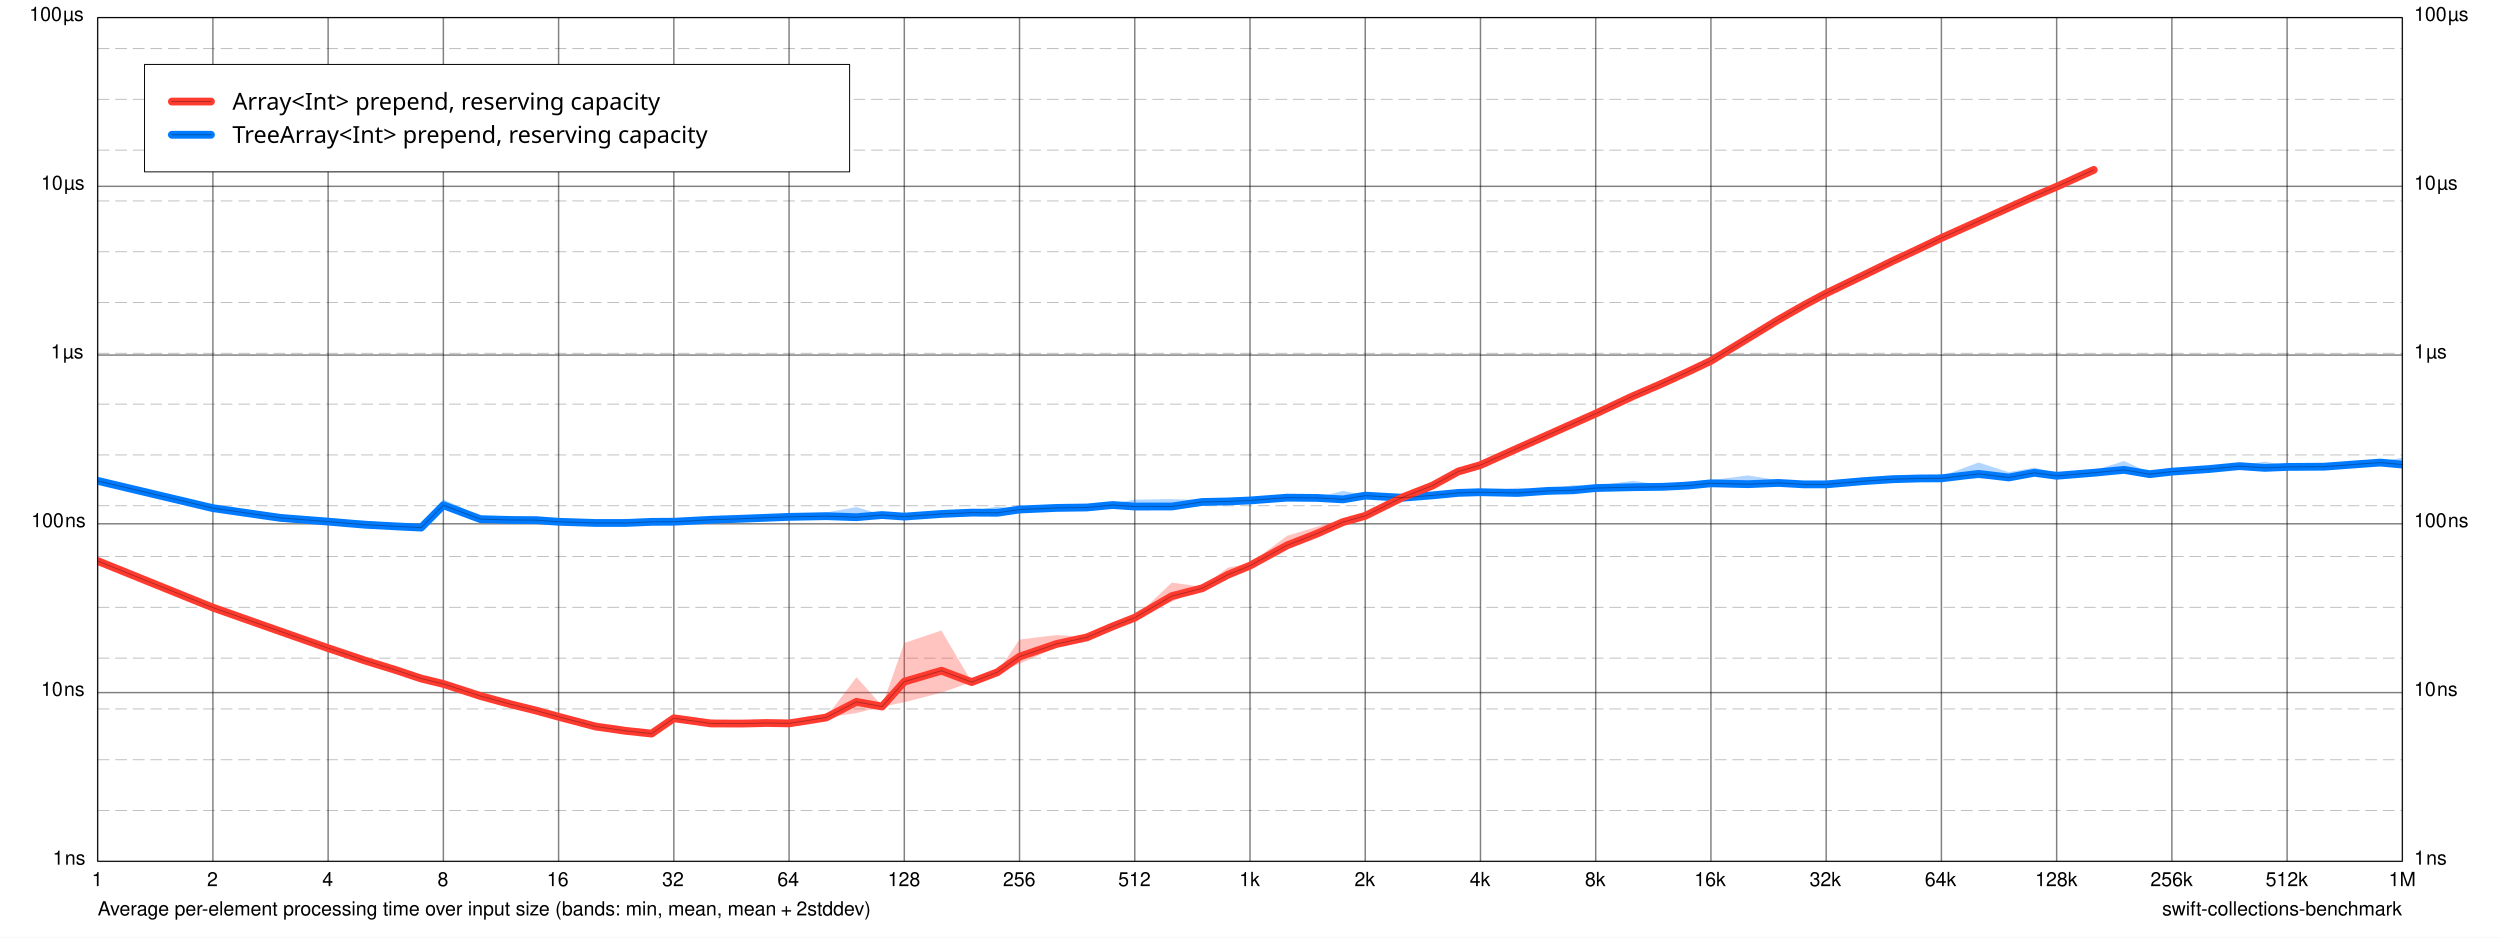
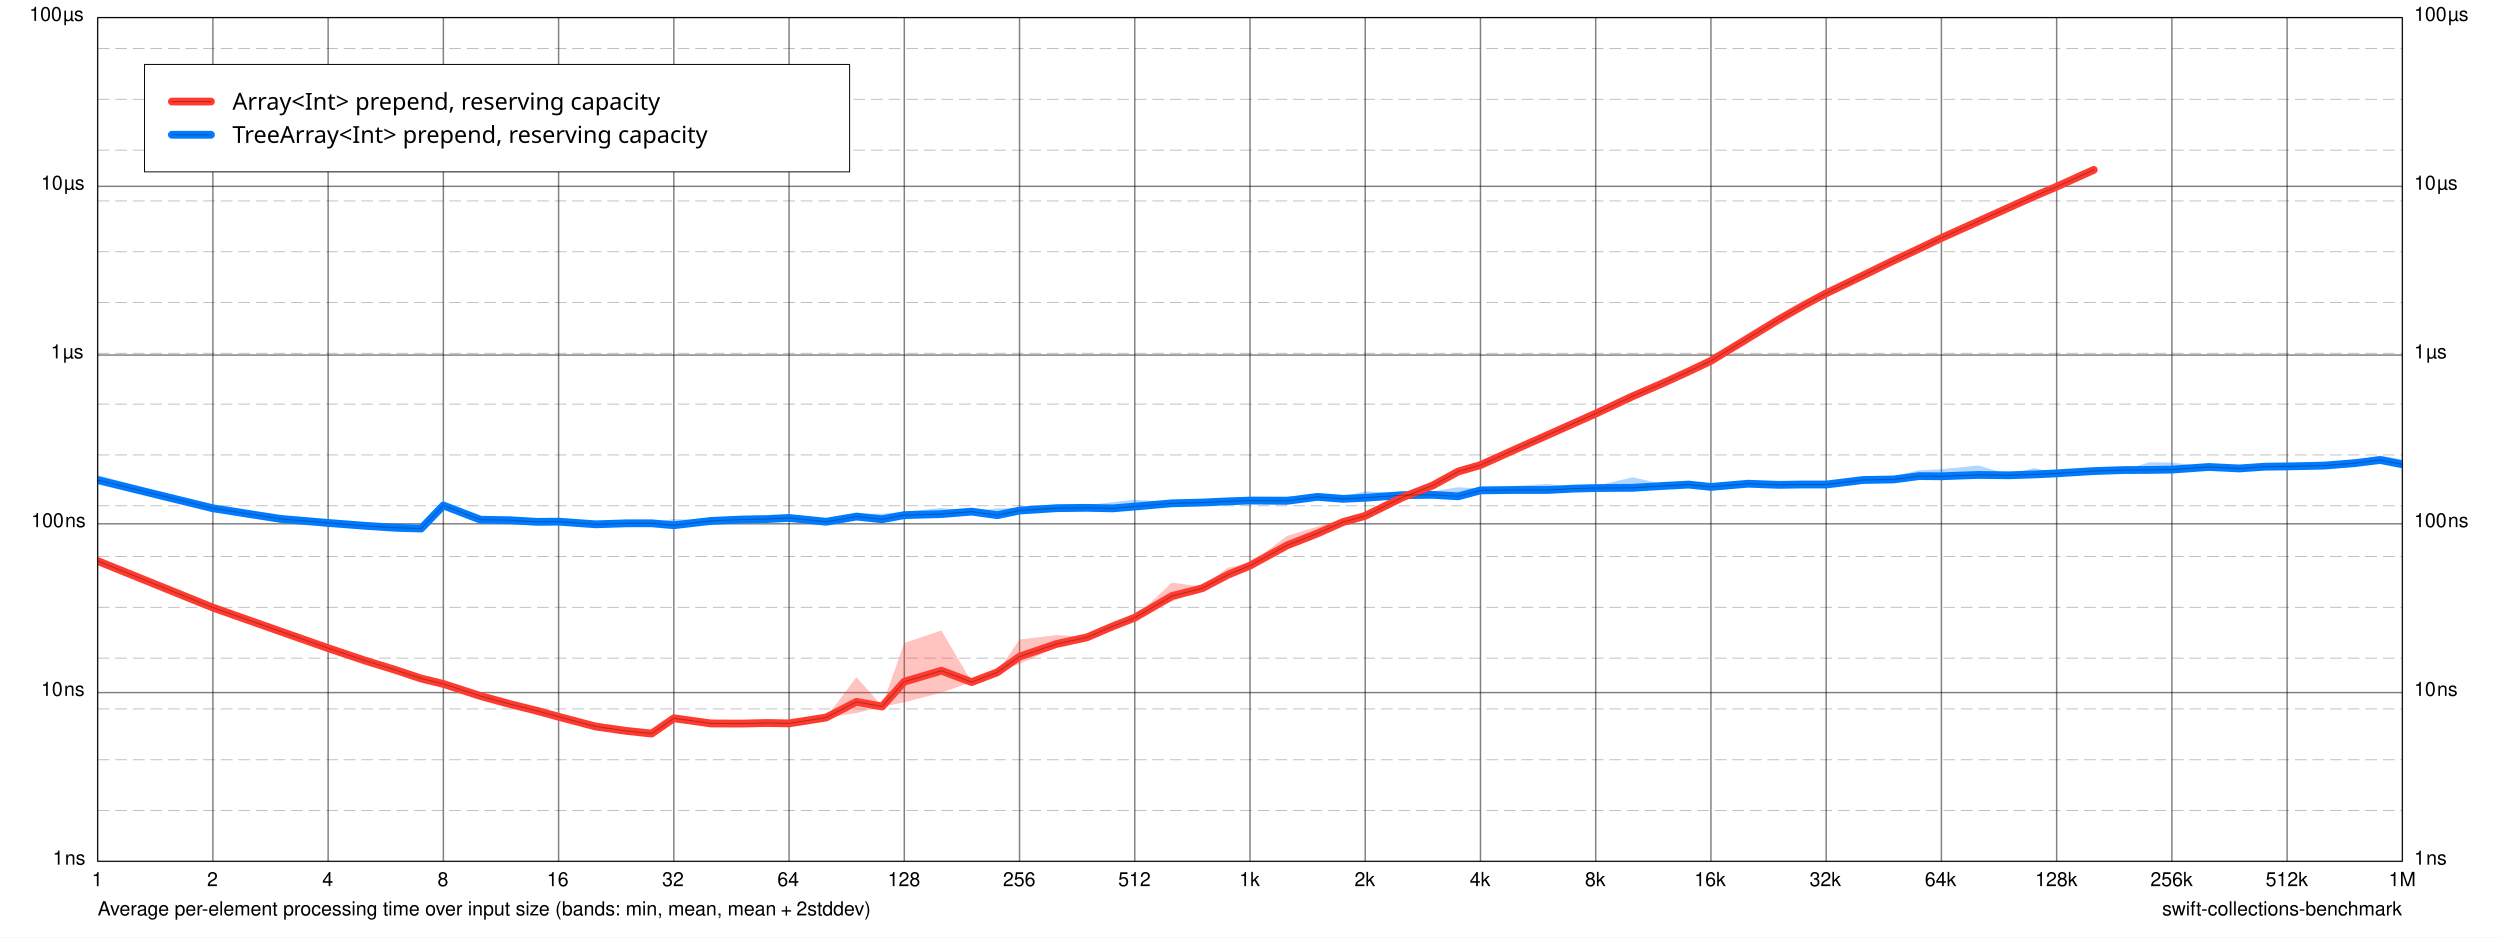
<svg xmlns="http://www.w3.org/2000/svg" xmlns:xlink="http://www.w3.org/1999/xlink" width="1280.0px" height="480.0px" viewBox="0.0 0.0 1280.0 480.0" version="1.1">
  <path d="M 0 0 L 0 480 L 1280 480 L 1280 0 z" fill="#FFFFFF" fill-opacity="1.0" stroke="none" />
  <text x="50" y="468.7" font-family="Helvetica" font-size="10" font-weight="normal" font-style="normal" fill="#000000" fill-opacity="1">Average per-element processing time over input size (bands: min, mean, mean + 2stddev)</text>
  <a xlink:href="https://github.com/apple/swift-collections-benchmark">
    <text x="1107" y="468.7" font-family="Helvetica" font-size="10" font-weight="normal" font-style="normal" fill="#000000" fill-opacity="1">swift-collections-benchmark</text>
  </a>
  <path d="M 50 9 L 50 441" fill="none" stroke-width="0.75" stroke="#000000" stroke-opacity="0.498" stroke-linecap="butt" stroke-linejoin="round" />
  <text x="47" y="453.7" font-family="Helvetica" font-size="10" font-weight="normal" font-style="normal" fill="#000000" fill-opacity="1">1</text>
  <path d="M 109 9 L 109 441" fill="none" stroke-width="0.75" stroke="#000000" stroke-opacity="0.498" stroke-linecap="butt" stroke-linejoin="round" />
  <text x="106" y="453.7" font-family="Helvetica" font-size="10" font-weight="normal" font-style="normal" fill="#000000" fill-opacity="1">2</text>
  <path d="M 168 9 L 168 441" fill="none" stroke-width="0.75" stroke="#000000" stroke-opacity="0.498" stroke-linecap="butt" stroke-linejoin="round" />
  <text x="165" y="453.7" font-family="Helvetica" font-size="10" font-weight="normal" font-style="normal" fill="#000000" fill-opacity="1">4</text>
  <path d="M 227 9 L 227 441" fill="none" stroke-width="0.75" stroke="#000000" stroke-opacity="0.498" stroke-linecap="butt" stroke-linejoin="round" />
  <text x="224" y="453.7" font-family="Helvetica" font-size="10" font-weight="normal" font-style="normal" fill="#000000" fill-opacity="1">8</text>
  <path d="M 286 9 L 286 441" fill="none" stroke-width="0.75" stroke="#000000" stroke-opacity="0.498" stroke-linecap="butt" stroke-linejoin="round" />
  <text x="280" y="453.7" font-family="Helvetica" font-size="10" font-weight="normal" font-style="normal" fill="#000000" fill-opacity="1">16</text>
  <path d="M 345 9 L 345 441" fill="none" stroke-width="0.75" stroke="#000000" stroke-opacity="0.498" stroke-linecap="butt" stroke-linejoin="round" />
  <text x="339" y="453.7" font-family="Helvetica" font-size="10" font-weight="normal" font-style="normal" fill="#000000" fill-opacity="1">32</text>
  <path d="M 404 9 L 404 441" fill="none" stroke-width="0.75" stroke="#000000" stroke-opacity="0.498" stroke-linecap="butt" stroke-linejoin="round" />
  <text x="398" y="453.7" font-family="Helvetica" font-size="10" font-weight="normal" font-style="normal" fill="#000000" fill-opacity="1">64</text>
  <path d="M 463 9 L 463 441" fill="none" stroke-width="0.75" stroke="#000000" stroke-opacity="0.498" stroke-linecap="butt" stroke-linejoin="round" />
  <text x="454.5" y="453.7" font-family="Helvetica" font-size="10" font-weight="normal" font-style="normal" fill="#000000" fill-opacity="1">128</text>
  <path d="M 522 9 L 522 441" fill="none" stroke-width="0.75" stroke="#000000" stroke-opacity="0.498" stroke-linecap="butt" stroke-linejoin="round" />
  <text x="513.5" y="453.7" font-family="Helvetica" font-size="10" font-weight="normal" font-style="normal" fill="#000000" fill-opacity="1">256</text>
  <path d="M 581 9 L 581 441" fill="none" stroke-width="0.75" stroke="#000000" stroke-opacity="0.498" stroke-linecap="butt" stroke-linejoin="round" />
  <text x="572.5" y="453.7" font-family="Helvetica" font-size="10" font-weight="normal" font-style="normal" fill="#000000" fill-opacity="1">512</text>
  <path d="M 640 9 L 640 441" fill="none" stroke-width="0.75" stroke="#000000" stroke-opacity="0.498" stroke-linecap="butt" stroke-linejoin="round" />
  <text x="634.5" y="453.7" font-family="Helvetica" font-size="10" font-weight="normal" font-style="normal" fill="#000000" fill-opacity="1">1k</text>
  <path d="M 699 9 L 699 441" fill="none" stroke-width="0.75" stroke="#000000" stroke-opacity="0.498" stroke-linecap="butt" stroke-linejoin="round" />
  <text x="693.5" y="453.7" font-family="Helvetica" font-size="10" font-weight="normal" font-style="normal" fill="#000000" fill-opacity="1">2k</text>
  <path d="M 758 9 L 758 441" fill="none" stroke-width="0.75" stroke="#000000" stroke-opacity="0.498" stroke-linecap="butt" stroke-linejoin="round" />
  <text x="752.5" y="453.7" font-family="Helvetica" font-size="10" font-weight="normal" font-style="normal" fill="#000000" fill-opacity="1">4k</text>
  <path d="M 817 9 L 817 441" fill="none" stroke-width="0.75" stroke="#000000" stroke-opacity="0.498" stroke-linecap="butt" stroke-linejoin="round" />
  <text x="811.5" y="453.7" font-family="Helvetica" font-size="10" font-weight="normal" font-style="normal" fill="#000000" fill-opacity="1">8k</text>
  <path d="M 876 9 L 876 441" fill="none" stroke-width="0.75" stroke="#000000" stroke-opacity="0.498" stroke-linecap="butt" stroke-linejoin="round" />
  <text x="867.5" y="453.7" font-family="Helvetica" font-size="10" font-weight="normal" font-style="normal" fill="#000000" fill-opacity="1">16k</text>
  <path d="M 935 9 L 935 441" fill="none" stroke-width="0.75" stroke="#000000" stroke-opacity="0.498" stroke-linecap="butt" stroke-linejoin="round" />
  <text x="926.5" y="453.7" font-family="Helvetica" font-size="10" font-weight="normal" font-style="normal" fill="#000000" fill-opacity="1">32k</text>
  <path d="M 994 9 L 994 441" fill="none" stroke-width="0.75" stroke="#000000" stroke-opacity="0.498" stroke-linecap="butt" stroke-linejoin="round" />
  <text x="985.5" y="453.7" font-family="Helvetica" font-size="10" font-weight="normal" font-style="normal" fill="#000000" fill-opacity="1">64k</text>
  <path d="M 1053 9 L 1053 441" fill="none" stroke-width="0.75" stroke="#000000" stroke-opacity="0.498" stroke-linecap="butt" stroke-linejoin="round" />
  <text x="1042" y="453.7" font-family="Helvetica" font-size="10" font-weight="normal" font-style="normal" fill="#000000" fill-opacity="1">128k</text>
  <path d="M 1112 9 L 1112 441" fill="none" stroke-width="0.75" stroke="#000000" stroke-opacity="0.498" stroke-linecap="butt" stroke-linejoin="round" />
  <text x="1101" y="453.7" font-family="Helvetica" font-size="10" font-weight="normal" font-style="normal" fill="#000000" fill-opacity="1">256k</text>
  <path d="M 1171 9 L 1171 441" fill="none" stroke-width="0.75" stroke="#000000" stroke-opacity="0.498" stroke-linecap="butt" stroke-linejoin="round" />
  <text x="1160" y="453.7" font-family="Helvetica" font-size="10" font-weight="normal" font-style="normal" fill="#000000" fill-opacity="1">512k</text>
  <path d="M 1230 9 L 1230 441" fill="none" stroke-width="0.75" stroke="#000000" stroke-opacity="0.498" stroke-linecap="butt" stroke-linejoin="round" />
  <text x="1223" y="453.7" font-family="Helvetica" font-size="10" font-weight="normal" font-style="normal" fill="#000000" fill-opacity="1">1M</text>
  <path d="M 50 441 L 1230 441" fill="none" stroke-width="0.75" stroke="#000000" stroke-opacity="0.498" stroke-linecap="butt" stroke-linejoin="round" />
  <text x="27" y="442.7" font-family="Helvetica" font-size="10" font-weight="normal" font-style="normal" fill="#000000" fill-opacity="1">1 ns</text>
  <text x="1236" y="442.7" font-family="Helvetica" font-size="10" font-weight="normal" font-style="normal" fill="#000000" fill-opacity="1">1 ns</text>
  <path d="M 50 354.6 L 1230 354.6" fill="none" stroke-width="0.75" stroke="#000000" stroke-opacity="0.498" stroke-linecap="butt" stroke-linejoin="round" />
  <text x="21" y="356.3" font-family="Helvetica" font-size="10" font-weight="normal" font-style="normal" fill="#000000" fill-opacity="1">10 ns</text>
  <text x="1236" y="356.3" font-family="Helvetica" font-size="10" font-weight="normal" font-style="normal" fill="#000000" fill-opacity="1">10 ns</text>
  <path d="M 50 268.2 L 1230 268.2" fill="none" stroke-width="0.75" stroke="#000000" stroke-opacity="0.498" stroke-linecap="butt" stroke-linejoin="round" />
  <text x="16" y="269.9" font-family="Helvetica" font-size="10" font-weight="normal" font-style="normal" fill="#000000" fill-opacity="1">100 ns</text>
  <text x="1236" y="269.9" font-family="Helvetica" font-size="10" font-weight="normal" font-style="normal" fill="#000000" fill-opacity="1">100 ns</text>
  <path d="M 50 181.8 L 1230 181.8" fill="none" stroke-width="0.75" stroke="#000000" stroke-opacity="0.498" stroke-linecap="butt" stroke-linejoin="round" />
  <text x="26" y="183.5" font-family="Helvetica" font-size="10" font-weight="normal" font-style="normal" fill="#000000" fill-opacity="1">1 µs</text>
  <text x="1236" y="183.5" font-family="Helvetica" font-size="10" font-weight="normal" font-style="normal" fill="#000000" fill-opacity="1">1 µs</text>
  <path d="M 50 95.4 L 1230 95.4" fill="none" stroke-width="0.75" stroke="#000000" stroke-opacity="0.498" stroke-linecap="butt" stroke-linejoin="round" />
  <text x="21" y="97.1" font-family="Helvetica" font-size="10" font-weight="normal" font-style="normal" fill="#000000" fill-opacity="1">10 µs</text>
  <text x="1236" y="97.1" font-family="Helvetica" font-size="10" font-weight="normal" font-style="normal" fill="#000000" fill-opacity="1">10 µs</text>
  <path d="M 50 9 L 1230 9" fill="none" stroke-width="0.75" stroke="#000000" stroke-opacity="0.498" stroke-linecap="butt" stroke-linejoin="round" />
  <text x="15" y="10.7" font-family="Helvetica" font-size="10" font-weight="normal" font-style="normal" fill="#000000" fill-opacity="1">100 µs</text>
  <text x="1236" y="10.7" font-family="Helvetica" font-size="10" font-weight="normal" font-style="normal" fill="#000000" fill-opacity="1">100 µs</text>
  <path d="M 50 414.99 L 1230 414.99" fill="none" stroke-width="0.5" stroke="#000000" stroke-opacity="0.259" stroke-linecap="butt" stroke-linejoin="round" stroke-dasharray="6 3" stroke-dashoffset="0" />
  <path d="M 50 388.98 L 1230 388.98" fill="none" stroke-width="0.5" stroke="#000000" stroke-opacity="0.259" stroke-linecap="butt" stroke-linejoin="round" stroke-dasharray="6 3" stroke-dashoffset="0" />
  <path d="M 50 362.97 L 1230 362.97" fill="none" stroke-width="0.5" stroke="#000000" stroke-opacity="0.259" stroke-linecap="butt" stroke-linejoin="round" stroke-dasharray="6 3" stroke-dashoffset="0" />
  <path d="M 50 336.96 L 1230 336.96" fill="none" stroke-width="0.5" stroke="#000000" stroke-opacity="0.259" stroke-linecap="butt" stroke-linejoin="round" stroke-dasharray="6 3" stroke-dashoffset="0" />
  <path d="M 50 310.96 L 1230 310.96" fill="none" stroke-width="0.5" stroke="#000000" stroke-opacity="0.259" stroke-linecap="butt" stroke-linejoin="round" stroke-dasharray="6 3" stroke-dashoffset="0" />
  <path d="M 50 284.95 L 1230 284.95" fill="none" stroke-width="0.5" stroke="#000000" stroke-opacity="0.259" stroke-linecap="butt" stroke-linejoin="round" stroke-dasharray="6 3" stroke-dashoffset="0" />
  <path d="M 50 258.94 L 1230 258.94" fill="none" stroke-width="0.5" stroke="#000000" stroke-opacity="0.259" stroke-linecap="butt" stroke-linejoin="round" stroke-dasharray="6 3" stroke-dashoffset="0" />
  <path d="M 50 232.93 L 1230 232.93" fill="none" stroke-width="0.5" stroke="#000000" stroke-opacity="0.259" stroke-linecap="butt" stroke-linejoin="round" stroke-dasharray="6 3" stroke-dashoffset="0" />
  <path d="M 50 206.92 L 1230 206.92" fill="none" stroke-width="0.5" stroke="#000000" stroke-opacity="0.259" stroke-linecap="butt" stroke-linejoin="round" stroke-dasharray="6 3" stroke-dashoffset="0" />
  <path d="M 50 180.91 L 1230 180.91" fill="none" stroke-width="0.5" stroke="#000000" stroke-opacity="0.259" stroke-linecap="butt" stroke-linejoin="round" stroke-dasharray="6 3" stroke-dashoffset="0" />
  <path d="M 50 154.9 L 1230 154.9" fill="none" stroke-width="0.5" stroke="#000000" stroke-opacity="0.259" stroke-linecap="butt" stroke-linejoin="round" stroke-dasharray="6 3" stroke-dashoffset="0" />
  <path d="M 50 128.89 L 1230 128.89" fill="none" stroke-width="0.5" stroke="#000000" stroke-opacity="0.259" stroke-linecap="butt" stroke-linejoin="round" stroke-dasharray="6 3" stroke-dashoffset="0" />
  <path d="M 50 102.88 L 1230 102.88" fill="none" stroke-width="0.5" stroke="#000000" stroke-opacity="0.259" stroke-linecap="butt" stroke-linejoin="round" stroke-dasharray="6 3" stroke-dashoffset="0" />
  <path d="M 50 76.874 L 1230 76.874" fill="none" stroke-width="0.5" stroke="#000000" stroke-opacity="0.259" stroke-linecap="butt" stroke-linejoin="round" stroke-dasharray="6 3" stroke-dashoffset="0" />
  <path d="M 50 50.865 L 1230 50.865" fill="none" stroke-width="0.5" stroke="#000000" stroke-opacity="0.259" stroke-linecap="butt" stroke-linejoin="round" stroke-dasharray="6 3" stroke-dashoffset="0" />
  <path d="M 50 24.856 L 1230 24.856" fill="none" stroke-width="0.5" stroke="#000000" stroke-opacity="0.259" stroke-linecap="butt" stroke-linejoin="round" stroke-dasharray="6 3" stroke-dashoffset="0" />
  <path d="M 74 33 L 74 88 L 435 88 L 435 33 z" fill="#FFFFFF" fill-opacity="1.0" stroke="none" />
  <clipPath id="clip-0">
    <path d="M 50 9 L 50 441 L 1230 441 L 1230 9 z" />
  </clipPath>
  <g clip-path="url(#clip-0)">
-     <path d="M 50 244.62L 109 259.2L 143.51 263.42L 168 265.86L 186.99 266.58L 202.51 267.88L 215.63 268.35L 227 255.64L 245.99 264.38L 261.51 264.83L 274.63 264.46L 286 266.8L 304.99 266.52L 320.51 266.26L 333.63 265.8L 345 266.64L 363.99 264.65L 379.51 264.31L 392.63 263.67L 404 263.01L 422.99 262.4L 438.51 259.64L 451.63 263.58L 463 263.88L 481.99 261.87L 497.51 261.48L 510.63 259.42L 522 260.72L 540.99 259.76L 556.51 258.74L 569.63 257.98L 581 255.81L 599.99 255.51L 615.51 256.07L 628.63 255.75L 640 255.61L 658.99 254.02L 674.51 254.69L 687.63 251.32L 699 253.53L 717.99 252.79L 733.51 252.49L 746.63 252.32L 758 251.68L 776.99 249.71L 792.51 250.67L 805.63 248.36L 817 248.77L 835.99 246.18L 851.51 248.25L 864.63 246.44L 876 245.86L 894.99 243.4L 910.51 245.88L 923.63 247.84L 935 246.24L 953.99 244.48L 969.51 243.22L 982.63 244.18L 994 243.86L 1013 236.81L 1028.5 241.76L 1041.6 239.43L 1053 242.21L 1072 241.03L 1087.5 236L 1100.6 242.09L 1112 241.15L 1131 239.57L 1146.5 238.29L 1159.6 236.36L 1171 238.38L 1190 238.66L 1205.5 236.66L 1218.6 236.43L 1230 234.31L 1230 239.18L 1218.6 236.99L 1205.5 238.19L 1190 239.04L 1171 239.32L 1159.6 240.75L 1146.5 238.79L 1131 240.36L 1112 241.61L 1100.6 243.03L 1087.5 242.33L 1072 242.43L 1053 244.1L 1041.6 243.03L 1028.5 245.48L 1013 244.93L 994 245.28L 982.63 245.26L 969.51 246.14L 953.99 247.03L 935 248.65L 923.63 248.06L 910.51 247.76L 894.99 249.63L 876 248.03L 864.63 249.38L 851.51 249.6L 835.99 250.67L 817 250.28L 805.63 251.99L 792.51 251.56L 776.99 253.42L 758 252.13L 746.63 252.38L 733.51 254.03L 717.99 255.61L 699 253.84L 687.63 257.37L 674.51 255.03L 658.99 255.09L 640 256.47L 628.63 257.09L 615.51 257.35L 599.99 260.78L 581 260.69L 569.63 258.79L 556.51 260.22L 540.99 260.15L 522 260.92L 510.63 263.71L 497.51 262.81L 481.99 263.61L 463 264.73L 451.63 263.74L 438.51 266.83L 422.99 264.97L 404 265.23L 392.63 265.61L 379.51 266.06L 363.99 266.67L 345 267.3L 333.63 267.7L 320.51 268.29L 304.99 268.21L 286 267.27L 274.63 267.01L 261.51 266.74L 245.99 266.32L 227 259.83L 215.63 270.79L 202.51 270.07L 186.99 269.44L 168 267.5L 143.51 265.78L 109 260.52L 50 246.76" fill="#007AFF" fill-opacity="0.302" stroke="none" />
+     <path d="M 50 243.21L 109 259.27L 143.51 265.59L 168 267.05L 186.99 269.03L 202.51 269.64L 215.63 270.58L 227 258.42L 245.99 265.45L 261.51 266.11L 274.63 266.93L 286 267.05L 304.99 268.32L 320.51 267.63L 333.63 267.5L 345 265.75L 363.99 266.62L 379.51 265.85L 392.63 265.57L 404 264.85L 422.99 266.88L 438.51 263.09L 451.63 263.02L 463 261.99L 481.99 260.07L 497.51 261.81L 510.63 260.25L 522 260.18L 540.99 259.86L 556.51 258.58L 569.63 257.12L 581 255.88L 599.99 257.15L 615.51 256.55L 628.63 255.27L 640 254.39L 658.99 254.1L 674.51 254.22L 687.63 254.31L 699 251.55L 717.99 252.62L 733.51 251.65L 746.63 249.44L 758 250.29L 776.99 248.7L 792.51 247.74L 805.63 249.48L 817 248.81L 835.99 244.39L 851.51 247.92L 864.63 246.08L 876 248.93L 894.99 246.87L 910.51 247.96L 923.63 247.6L 935 246.44L 953.99 244.2L 969.51 243.9L 982.63 240.8L 994 240.24L 1013 238.31L 1028.5 242.9L 1041.6 239.66L 1053 242.2L 1072 239.66L 1087.5 240.67L 1100.6 236.65L 1112 236.85L 1131 239.07L 1146.5 239.51L 1159.6 238.75L 1171 238.46L 1190 236.63L 1205.5 236.81L 1218.6 233.22L 1230 235.33L 1230 238.62L 1218.6 236.36L 1205.5 237.26L 1190 239.03L 1171 238.93L 1159.6 239.02L 1146.5 239.97L 1131 239.1L 1112 241.78L 1100.6 242.1L 1087.5 240.67L 1072 241.75L 1053 242.42L 1041.6 244.14L 1028.5 243.5L 1013 245.04L 994 245.23L 982.63 244.86L 969.51 246.05L 953.99 246.32L 935 248.68L 923.63 248.2L 910.51 248.34L 894.99 247.95L 876 249.43L 864.63 248.85L 851.51 249.12L 835.99 251.85L 817 250.28L 805.63 250.42L 792.51 252.03L 776.99 251.64L 758 251.35L 746.63 255.92L 733.51 253.97L 717.99 253.83L 699 256.13L 687.63 255.79L 674.51 254.45L 658.99 257.3L 640 256.98L 628.63 257.21L 615.51 257.58L 599.99 257.89L 581 260.67L 569.63 261.48L 556.51 260.52L 540.99 260.29L 522 261.83L 510.63 265.09L 497.51 262L 481.99 264.39L 463 264.39L 451.63 266.94L 438.51 264.99L 422.99 267.23L 404 265.31L 392.63 265.83L 379.51 266.05L 363.99 266.76L 345 270.11L 333.63 268.07L 320.51 268.05L 304.99 268.49L 286 267.1L 274.63 267.26L 261.51 266.47L 245.99 266.32L 227 258.92L 215.63 270.62L 202.51 270.43L 186.99 269.28L 168 268L 143.51 265.68L 109 260.59L 50 246.76" fill="#007AFF" fill-opacity="0.302" stroke="none" />
    <path d="M 50 286.88L 109 311.1L 143.51 323.26L 168 331.86L 186.99 336.85L 202.51 341.44L 215.63 347.15L 227 350.18L 245.99 356.36L 261.51 360.38L 274.63 363.66L 286 366.99L 304.99 371.99L 320.51 374.06L 333.63 375.6L 345 367.75L 363.99 368.44L 379.51 369.44L 392.63 369.99L 404 369.95L 422.99 367.22L 438.51 346.73L 451.63 361.38L 463 329.22L 481.99 322.82L 497.51 349.18L 510.63 344.15L 522 327.43L 540.99 325.16L 556.51 326.15L 569.63 320.22L 581 316.18L 599.99 298.29L 615.51 300.49L 628.63 290.63L 640 288.47L 658.99 274.33L 674.51 269.62L 687.63 265.62L 699 262.87L 717.99 254.65L 733.51 247.84L 746.63 240.15L 758 238.02L 776.99 229.54L 792.51 222.61L 805.63 216.78L 817 211.73L 835.99 201.67L 851.51 195.51L 864.63 189.49L 876 183L 894.99 172.82L 910.51 163.64L 923.63 156.01L 935 149.97L 953.99 140.82L 969.51 133.4L 982.63 126.77L 994 121.1L 1013 112.88L 1028.5 105.92L 1041.6 99.698L 1053 95.359L 1072 86.23L 1072 87.243L 1053 95.653L 1041.6 100.69L 1028.5 106.44L 1013 113.45L 994 122.12L 982.63 127.48L 969.51 133.42L 953.99 141.05L 935 150.26L 923.63 156.33L 910.51 163.74L 894.99 173.32L 876 185.38L 864.63 190.38L 851.51 196.38L 835.99 203.28L 817 211.75L 805.63 216.81L 792.51 222.7L 776.99 229.56L 758 238.16L 746.63 241.85L 733.51 248.86L 717.99 254.69L 699 264.55L 687.63 267.9L 674.51 274.44L 658.99 281.11L 640 290.01L 628.63 295.68L 615.51 301.45L 599.99 307.99L 581 316.26L 569.63 320.89L 556.51 326.4L 540.99 331.43L 522 339.87L 510.63 344.22L 497.51 349.24L 481.99 354.61L 463 359.58L 451.63 361.86L 438.51 365.07L 422.99 367.43L 404 370.52L 392.63 370.24L 379.51 370.85L 363.99 371.13L 345 367.75L 333.63 375.6L 320.51 374.27L 304.99 371.99L 286 366.99L 274.63 363.93L 261.51 360.67L 245.99 356.36L 227 350.18L 215.63 347.5L 202.51 343.61L 186.99 338.77L 168 331.86L 143.51 323.26L 109 311.1L 50 287.37" fill="#FF3B30" fill-opacity="0.302" stroke="none" />
-     <path d="M 50 246.19L 109 260.17L 143.51 265.15L 168 267.07L 186.99 268.67L 202.51 269.49L 215.63 270.14L 227 258.69L 245.99 265.81L 261.51 266.23L 274.63 266.33L 286 267.15L 304.99 267.76L 320.51 267.75L 333.63 267.19L 345 267.12L 363.99 266.13L 379.51 265.6L 392.63 265.09L 404 264.64L 422.99 264.28L 438.51 264.81L 451.63 263.7L 463 264.5L 481.99 263.14L 497.51 262.46L 510.63 262.54L 522 260.87L 540.99 260.05L 556.51 259.83L 569.63 258.57L 581 259.35L 599.99 259.33L 615.51 257.01L 628.63 256.74L 640 256.24L 658.99 254.8L 674.51 254.94L 687.63 255.69L 699 253.76L 717.99 254.85L 733.51 253.62L 746.63 252.36L 758 252.01L 776.99 252.41L 792.51 251.33L 805.63 251.01L 817 249.88L 835.99 249.44L 851.51 249.24L 864.63 248.59L 876 247.45L 894.99 247.9L 910.51 247.26L 923.63 248L 935 248.01L 953.99 246.35L 969.51 245.35L 982.63 244.97L 994 244.9L 1013 242.63L 1028.5 244.47L 1041.6 242.06L 1053 243.6L 1072 242.06L 1087.5 240.57L 1100.6 242.78L 1112 241.49L 1131 240.15L 1146.5 238.66L 1159.6 239.55L 1171 239.07L 1190 238.94L 1205.5 237.78L 1218.6 236.84L 1230 237.85" fill="none" stroke-width="4" stroke="#007AFF" stroke-opacity="1" stroke-linecap="round" stroke-linejoin="round" />
+     <path d="M 50 245.8L 109 260.24L 143.51 265.66L 168 267.75L 186.99 269.21L 202.51 270.22L 215.63 270.61L 227 258.79L 245.99 266.09L 261.51 266.38L 274.63 267.18L 286 267.09L 304.99 268.45L 320.51 267.94L 333.63 267.92L 345 268.92L 363.99 266.72L 379.51 266L 392.63 265.76L 404 265.19L 422.99 267.14L 438.51 264.48L 451.63 265.87L 463 263.75L 481.99 263.21L 497.51 261.95L 510.63 263.77L 522 261.4L 540.99 260.18L 556.51 260L 569.63 260.29L 581 259.35L 599.99 257.7L 615.51 257.31L 628.63 256.69L 640 256.29L 658.99 256.43L 674.51 254.39L 687.63 255.4L 699 254.87L 717.99 253.51L 733.51 253.35L 746.63 254.12L 758 251.07L 776.99 250.85L 792.51 250.86L 805.63 250.18L 817 249.89L 835.99 249.75L 851.51 248.8L 864.63 248.11L 876 249.3L 894.99 247.66L 910.51 248.24L 923.63 248.05L 935 248.08L 953.99 245.75L 969.51 245.48L 982.63 243.76L 994 243.86L 1013 243.16L 1028.5 243.35L 1041.6 242.91L 1053 242.36L 1072 241.19L 1087.5 240.67L 1100.6 240.6L 1112 240.43L 1131 239.09L 1146.5 239.85L 1159.6 238.95L 1171 238.81L 1190 238.39L 1205.5 237.14L 1218.6 235.52L 1230 237.73" fill="none" stroke-width="4" stroke="#007AFF" stroke-opacity="1" stroke-linecap="round" stroke-linejoin="round" />
    <path d="M 50 287.24L 109 311.1L 143.51 323.26L 168 331.86L 186.99 338.25L 202.51 343.03L 215.63 347.41L 227 350.18L 245.99 356.36L 261.51 360.59L 274.63 363.86L 286 366.99L 304.99 371.99L 320.51 374.21L 333.63 375.6L 345 367.75L 363.99 370.41L 379.51 370.48L 392.63 370.17L 404 370.37L 422.99 367.37L 438.51 359.35L 451.63 361.74L 463 349.01L 481.99 343.4L 497.51 349.23L 510.63 344.2L 522 336.2L 540.99 329.69L 556.51 326.33L 569.63 320.71L 581 316.24L 599.99 305.2L 615.51 301.2L 628.63 294.29L 640 289.6L 658.99 279.22L 674.51 273.12L 687.63 267.29L 699 264.11L 717.99 254.68L 733.51 248.59L 746.63 241.4L 758 238.12L 776.99 229.56L 792.51 222.67L 805.63 216.81L 817 211.75L 835.99 202.85L 851.51 196.15L 864.63 190.14L 876 184.75L 894.99 173.19L 910.51 163.72L 923.63 156.24L 935 150.18L 953.99 140.99L 969.51 133.41L 982.63 127.3L 994 121.85L 1013 113.3L 1028.5 106.3L 1041.6 100.43L 1053 95.576L 1072 86.976" fill="none" stroke-width="4" stroke="#FF3B30" stroke-opacity="1" stroke-linecap="round" stroke-linejoin="round" />
-     <path d="M 50 246.19L 109 260.17L 143.51 265.15L 168 267.07L 186.99 268.67L 202.51 269.49L 215.63 270.14L 227 258.69L 245.99 265.81L 261.51 266.23L 274.63 266.33L 286 267.15L 304.99 267.76L 320.51 267.75L 333.63 267.19L 345 267.12L 363.99 266.13L 379.51 265.6L 392.63 265.09L 404 264.64L 422.99 264.28L 438.51 264.81L 451.63 263.7L 463 264.5L 481.99 263.14L 497.51 262.46L 510.63 262.54L 522 260.87L 540.99 260.05L 556.51 259.83L 569.63 258.57L 581 259.35L 599.99 259.33L 615.51 257.01L 628.63 256.74L 640 256.24L 658.99 254.8L 674.51 254.94L 687.63 255.69L 699 253.76L 717.99 254.85L 733.51 253.62L 746.63 252.36L 758 252.01L 776.99 252.41L 792.51 251.33L 805.63 251.01L 817 249.88L 835.99 249.44L 851.51 249.24L 864.63 248.59L 876 247.45L 894.99 247.9L 910.51 247.26L 923.63 248L 935 248.01L 953.99 246.35L 969.51 245.35L 982.63 244.97L 994 244.9L 1013 242.63L 1028.5 244.47L 1041.6 242.06L 1053 243.6L 1072 242.06L 1087.5 240.57L 1100.6 242.78L 1112 241.49L 1131 240.15L 1146.5 238.66L 1159.6 239.55L 1171 239.07L 1190 238.94L 1205.5 237.78L 1218.6 236.84L 1230 237.85" fill="none" stroke-width="0.5" stroke="#000000" stroke-opacity="0.302" stroke-linecap="round" stroke-linejoin="round" />
+     <path d="M 50 245.8L 109 260.24L 143.51 265.66L 168 267.75L 186.99 269.21L 202.51 270.22L 215.63 270.61L 227 258.79L 245.99 266.09L 261.51 266.38L 274.63 267.18L 286 267.09L 304.99 268.45L 320.51 267.94L 333.63 267.92L 345 268.92L 363.99 266.72L 379.51 266L 392.63 265.76L 404 265.19L 422.99 267.14L 438.51 264.48L 451.63 265.87L 463 263.75L 481.99 263.21L 497.51 261.95L 510.63 263.77L 522 261.4L 540.99 260.18L 556.51 260L 569.63 260.29L 581 259.35L 599.99 257.7L 615.51 257.31L 628.63 256.69L 640 256.29L 658.99 256.43L 674.51 254.39L 687.63 255.4L 699 254.87L 717.99 253.51L 733.51 253.35L 746.63 254.12L 758 251.07L 776.99 250.85L 792.51 250.86L 805.63 250.18L 817 249.89L 835.99 249.75L 851.51 248.8L 864.63 248.11L 876 249.3L 894.99 247.66L 910.51 248.24L 923.63 248.05L 935 248.08L 953.99 245.75L 969.51 245.48L 982.63 243.76L 994 243.86L 1013 243.16L 1028.5 243.35L 1041.6 242.91L 1053 242.36L 1072 241.19L 1087.5 240.67L 1100.6 240.6L 1112 240.43L 1131 239.09L 1146.5 239.85L 1159.6 238.95L 1171 238.81L 1190 238.39L 1205.5 237.14L 1218.6 235.52L 1230 237.73" fill="none" stroke-width="0.5" stroke="#000000" stroke-opacity="0.302" stroke-linecap="round" stroke-linejoin="round" />
    <path d="M 50 287.24L 109 311.1L 143.51 323.26L 168 331.86L 186.99 338.25L 202.51 343.03L 215.63 347.41L 227 350.18L 245.99 356.36L 261.51 360.59L 274.63 363.86L 286 366.99L 304.99 371.99L 320.51 374.21L 333.63 375.6L 345 367.75L 363.99 370.41L 379.51 370.48L 392.63 370.17L 404 370.37L 422.99 367.37L 438.51 359.35L 451.63 361.74L 463 349.01L 481.99 343.4L 497.51 349.23L 510.63 344.2L 522 336.2L 540.99 329.69L 556.51 326.33L 569.63 320.71L 581 316.24L 599.99 305.2L 615.51 301.2L 628.63 294.29L 640 289.6L 658.99 279.22L 674.51 273.12L 687.63 267.29L 699 264.11L 717.99 254.68L 733.51 248.59L 746.63 241.4L 758 238.12L 776.99 229.56L 792.51 222.67L 805.63 216.81L 817 211.75L 835.99 202.85L 851.51 196.15L 864.63 190.14L 876 184.75L 894.99 173.19L 910.51 163.72L 923.63 156.24L 935 150.18L 953.99 140.99L 969.51 133.41L 982.63 127.3L 994 121.85L 1013 113.3L 1028.5 106.3L 1041.6 100.43L 1053 95.576L 1072 86.976" fill="none" stroke-width="0.5" stroke="#000000" stroke-opacity="0.302" stroke-linecap="round" stroke-linejoin="round" />
  </g>
  <path d="M 74 33 L 74 88 L 435 88 L 435 33 z" fill="#FFFFFF" fill-opacity="0.702" stroke-width="0.5" stroke="#000000" stroke-opacity="1" stroke-linecap="round" stroke-linejoin="round" />
  <path d="M 88 52 L 108 52" fill="none" stroke-width="4" stroke="#FF3B30" stroke-opacity="1" stroke-linecap="round" stroke-linejoin="round" />
  <path d="M 88 52 L 108 52" fill="none" stroke-width="0.5" stroke="#000000" stroke-opacity="0.302" stroke-linecap="round" stroke-linejoin="round" />
  <text x="119" y="56.17" font-family="Menlo" font-size="12" font-weight="normal" font-style="normal" fill="#000000" fill-opacity="1">Array&lt;Int&gt; prepend, reserving capacity</text>
  <path d="M 88 69 L 108 69" fill="none" stroke-width="4" stroke="#007AFF" stroke-opacity="1" stroke-linecap="round" stroke-linejoin="round" />
  <path d="M 88 69 L 108 69" fill="none" stroke-width="0.5" stroke="#000000" stroke-opacity="0.302" stroke-linecap="round" stroke-linejoin="round" />
  <text x="119" y="73.17" font-family="Menlo" font-size="12" font-weight="normal" font-style="normal" fill="#000000" fill-opacity="1">TreeArray&lt;Int&gt; prepend, reserving capacity</text>
  <path d="M 50 9 L 50 441 L 1230 441 L 1230 9 z" fill="none" stroke-width="0.5" stroke="#000000" stroke-opacity="1" stroke-linecap="round" stroke-linejoin="round" />
</svg>
